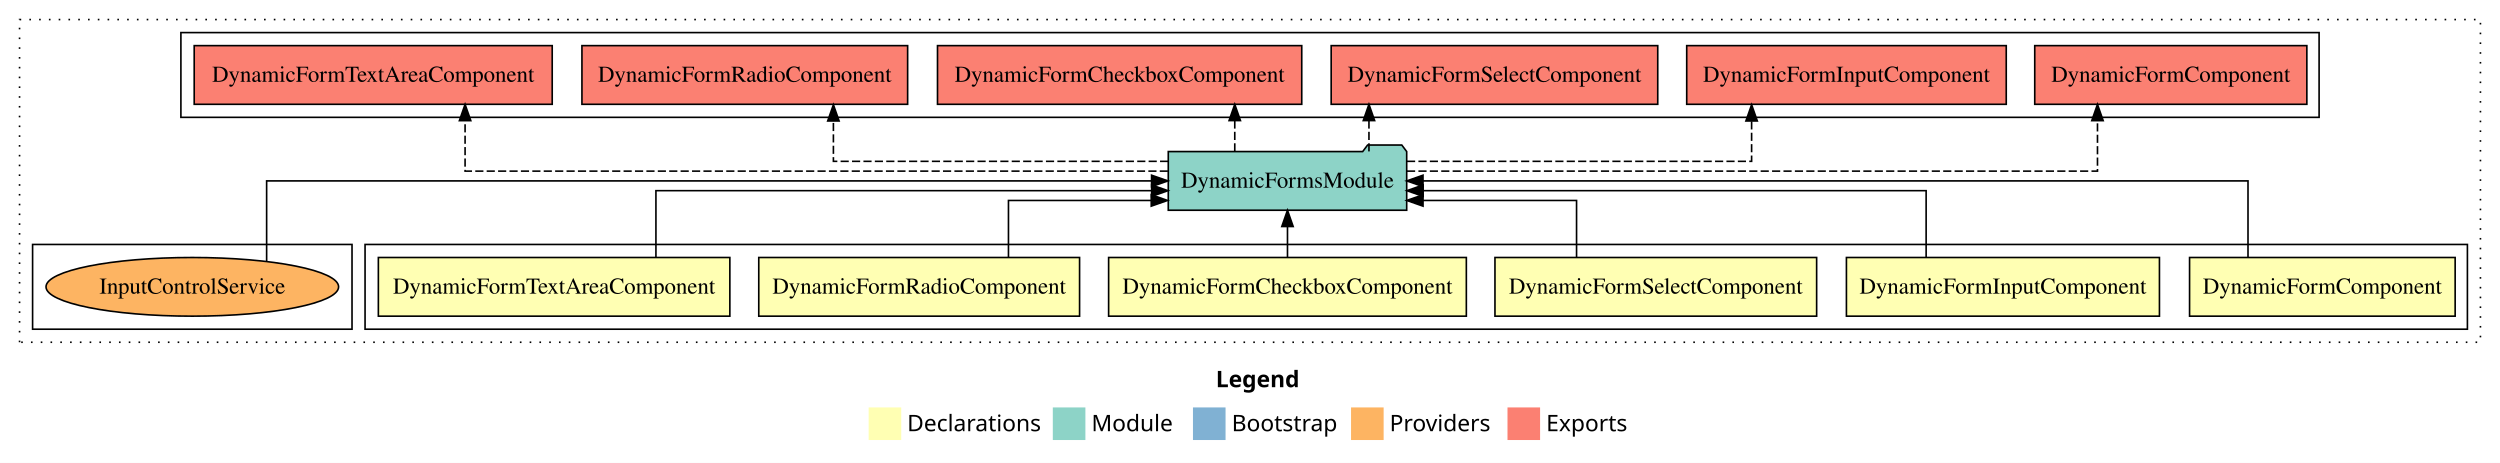
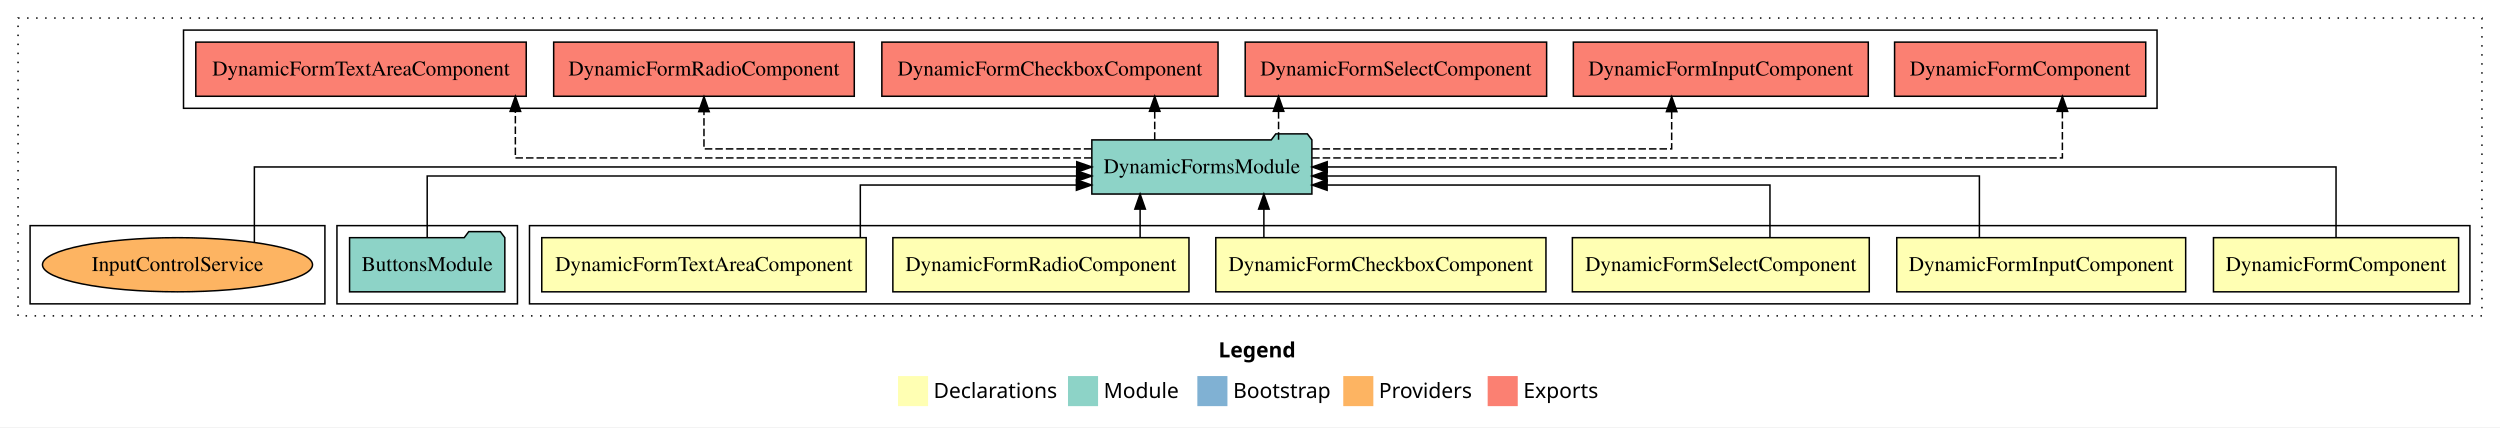
- <svg xmlns="http://www.w3.org/2000/svg" width="1534pt" height="284pt" viewBox="0.00 0.00 1534.00 284.00">
+ <svg xmlns="http://www.w3.org/2000/svg" width="1662pt" height="284pt" viewBox="0.00 0.00 1662.00 284.00">
  <g id="graph0" class="graph" transform="scale(1 1) rotate(0) translate(4 280)">
-     <polygon fill="#ffffff" stroke="transparent" points="-4,4 -4,-280 1530,-280 1530,4 -4,4" />
-     <text text-anchor="start" x="742.009" y="-42.4" font-family="sans-serif" font-weight="bold" font-size="14.00" fill="#000000">Legend</text>
-     <polygon fill="#ffffb3" stroke="transparent" points="529,-10 529,-30 549,-30 549,-10 529,-10" />
-     <text text-anchor="start" x="552.629" y="-15.4" font-family="sans-serif" font-size="14.00" fill="#000000">  Declarations</text>
-     <polygon fill="#8dd3c7" stroke="transparent" points="642,-10 642,-30 662,-30 662,-10 642,-10" />
-     <text text-anchor="start" x="665.725" y="-15.4" font-family="sans-serif" font-size="14.00" fill="#000000">  Module</text>
-     <polygon fill="#80b1d3" stroke="transparent" points="728,-10 728,-30 748,-30 748,-10 728,-10" />
-     <text text-anchor="start" x="751.781" y="-15.4" font-family="sans-serif" font-size="14.00" fill="#000000">  Bootstrap</text>
-     <polygon fill="#fdb462" stroke="transparent" points="825,-10 825,-30 845,-30 845,-10 825,-10" />
-     <text text-anchor="start" x="848.673" y="-15.4" font-family="sans-serif" font-size="14.00" fill="#000000">  Providers</text>
-     <polygon fill="#fb8072" stroke="transparent" points="921,-10 921,-30 941,-30 941,-10 921,-10" />
-     <text text-anchor="start" x="944.726" y="-15.4" font-family="sans-serif" font-size="14.00" fill="#000000">  Exports</text>
+     <polygon fill="#ffffff" stroke="transparent" points="-4,4 -4,-280 1658,-280 1658,4 -4,4" />
+     <text text-anchor="start" x="806.009" y="-42.4" font-family="sans-serif" font-weight="bold" font-size="14.00" fill="#000000">Legend</text>
+     <polygon fill="#ffffb3" stroke="transparent" points="593,-10 593,-30 613,-30 613,-10 593,-10" />
+     <text text-anchor="start" x="616.629" y="-15.4" font-family="sans-serif" font-size="14.00" fill="#000000">  Declarations</text>
+     <polygon fill="#8dd3c7" stroke="transparent" points="706,-10 706,-30 726,-30 726,-10 706,-10" />
+     <text text-anchor="start" x="729.725" y="-15.4" font-family="sans-serif" font-size="14.00" fill="#000000">  Module</text>
+     <polygon fill="#80b1d3" stroke="transparent" points="792,-10 792,-30 812,-30 812,-10 792,-10" />
+     <text text-anchor="start" x="815.781" y="-15.4" font-family="sans-serif" font-size="14.00" fill="#000000">  Bootstrap</text>
+     <polygon fill="#fdb462" stroke="transparent" points="889,-10 889,-30 909,-30 909,-10 889,-10" />
+     <text text-anchor="start" x="912.673" y="-15.4" font-family="sans-serif" font-size="14.00" fill="#000000">  Providers</text>
+     <polygon fill="#fb8072" stroke="transparent" points="985,-10 985,-30 1005,-30 1005,-10 985,-10" />
+     <text text-anchor="start" x="1008.726" y="-15.4" font-family="sans-serif" font-size="14.00" fill="#000000">  Exports</text>
    <g id="clust1" class="cluster">
-       <polygon fill="none" stroke="#000000" stroke-dasharray="1,5" points="8,-70 8,-268 1518,-268 1518,-70 8,-70" />
+       <polygon fill="none" stroke="#000000" stroke-dasharray="1,5" points="8,-70 8,-268 1646,-268 1646,-70 8,-70" />
    </g>
    <g id="clust2" class="cluster">
-       <polygon fill="none" stroke="#000000" points="220,-78 220,-130 1510,-130 1510,-78 220,-78" />
+       <polygon fill="none" stroke="#000000" points="348,-78 348,-130 1638,-130 1638,-78 348,-78" />
+     </g>
+     <g id="clust9" class="cluster">
+       <polygon fill="none" stroke="#000000" points="220,-78 220,-130 340,-130 340,-78 220,-78" />
    </g>
    <g id="clust10" class="cluster">
-       <polygon fill="none" stroke="#000000" points="107,-208 107,-260 1419,-260 1419,-208 107,-208" />
+       <polygon fill="none" stroke="#000000" points="118,-208 118,-260 1430,-260 1430,-208 118,-208" />
    </g>
    <g id="clust12" class="cluster">
      <polygon fill="none" stroke="#000000" points="16,-78 16,-130 212,-130 212,-78 16,-78" />
    </g>
    <g id="node1" class="node">
-       <polygon fill="#ffffb3" stroke="#000000" points="1502.483,-122 1339.517,-122 1339.517,-86 1502.483,-86 1502.483,-122" />
-       <text text-anchor="middle" x="1421" y="-99.8" font-family="Times,serif" font-size="14.00" fill="#000000">DynamicFormComponent</text>
+       <polygon fill="#ffffb3" stroke="#000000" points="1630.483,-122 1467.517,-122 1467.517,-86 1630.483,-86 1630.483,-122" />
+       <text text-anchor="middle" x="1549" y="-99.8" font-family="Times,serif" font-size="14.00" fill="#000000">DynamicFormComponent</text>
    </g>
    <g id="node7" class="node">
-       <polygon fill="#8dd3c7" stroke="#000000" points="859.146,-187 856.146,-191 835.146,-191 832.146,-187 712.854,-187 712.854,-151 859.146,-151 859.146,-187" />
-       <text text-anchor="middle" x="786" y="-164.8" font-family="Times,serif" font-size="14.00" fill="#000000">DynamicFormsModule</text>
+       <polygon fill="#8dd3c7" stroke="#000000" points="868.146,-187 865.146,-191 844.146,-191 841.146,-187 721.854,-187 721.854,-151 868.146,-151 868.146,-187" />
+       <text text-anchor="middle" x="795" y="-164.8" font-family="Times,serif" font-size="14.00" fill="#000000">DynamicFormsModule</text>
    </g>
    <g id="edge1" class="edge">
-       <path fill="none" stroke="#000000" d="M1375.375,-122.106C1375.375,-141.339 1375.375,-169 1375.375,-169 1375.375,-169 869.156,-169 869.156,-169" />
-       <polygon fill="#000000" stroke="#000000" points="869.156,-165.5 859.156,-169 869.156,-172.5 869.156,-165.5" />
+       <path fill="none" stroke="#000000" d="M1549,-122.106C1549,-141.339 1549,-169 1549,-169 1549,-169 878.325,-169 878.325,-169" />
+       <polygon fill="#000000" stroke="#000000" points="878.325,-165.5 868.325,-169 878.325,-172.5 878.325,-165.5" />
    </g>
    <g id="node2" class="node">
-       <polygon fill="#ffffb3" stroke="#000000" points="1321.035,-122 1128.965,-122 1128.965,-86 1321.035,-86 1321.035,-122" />
-       <text text-anchor="middle" x="1225" y="-99.8" font-family="Times,serif" font-size="14.00" fill="#000000">DynamicFormInputComponent</text>
+       <polygon fill="#ffffb3" stroke="#000000" points="1449.035,-122 1256.965,-122 1256.965,-86 1449.035,-86 1449.035,-122" />
+       <text text-anchor="middle" x="1353" y="-99.8" font-family="Times,serif" font-size="14.00" fill="#000000">DynamicFormInputComponent</text>
    </g>
    <g id="edge2" class="edge">
-       <path fill="none" stroke="#000000" d="M1177.875,-122.022C1177.875,-139.373 1177.875,-163 1177.875,-163 1177.875,-163 869.249,-163 869.249,-163" />
-       <polygon fill="#000000" stroke="#000000" points="869.249,-159.5 859.249,-163 869.249,-166.5 869.249,-159.5" />
+       <path fill="none" stroke="#000000" d="M1311.902,-122.022C1311.902,-139.373 1311.902,-163 1311.902,-163 1311.902,-163 878.237,-163 878.237,-163" />
+       <polygon fill="#000000" stroke="#000000" points="878.237,-159.5 868.237,-163 878.237,-166.5 878.237,-159.5" />
    </g>
    <g id="node3" class="node">
-       <polygon fill="#ffffb3" stroke="#000000" points="1110.691,-122 913.309,-122 913.309,-86 1110.691,-86 1110.691,-122" />
-       <text text-anchor="middle" x="1012" y="-99.8" font-family="Times,serif" font-size="14.00" fill="#000000">DynamicFormSelectComponent</text>
+       <polygon fill="#ffffb3" stroke="#000000" points="1238.691,-122 1041.309,-122 1041.309,-86 1238.691,-86 1238.691,-122" />
+       <text text-anchor="middle" x="1140" y="-99.8" font-family="Times,serif" font-size="14.00" fill="#000000">DynamicFormSelectComponent</text>
    </g>
    <g id="edge3" class="edge">
-       <path fill="none" stroke="#000000" d="M963.375,-122.24C963.375,-137.571 963.375,-157 963.375,-157 963.375,-157 869.169,-157 869.169,-157" />
-       <polygon fill="#000000" stroke="#000000" points="869.169,-153.5 859.169,-157 869.169,-160.5 869.169,-153.5" />
+       <path fill="none" stroke="#000000" d="M1172.672,-122.24C1172.672,-137.571 1172.672,-157 1172.672,-157 1172.672,-157 878.267,-157 878.267,-157" />
+       <polygon fill="#000000" stroke="#000000" points="878.267,-153.5 868.267,-157 878.267,-160.5 878.267,-153.5" />
    </g>
    <g id="node4" class="node">
-       <polygon fill="#ffffb3" stroke="#000000" points="895.749,-122 676.251,-122 676.251,-86 895.749,-86 895.749,-122" />
-       <text text-anchor="middle" x="786" y="-99.8" font-family="Times,serif" font-size="14.00" fill="#000000">DynamicFormCheckboxComponent</text>
+       <polygon fill="#ffffb3" stroke="#000000" points="1023.749,-122 804.251,-122 804.251,-86 1023.749,-86 1023.749,-122" />
+       <text text-anchor="middle" x="914" y="-99.8" font-family="Times,serif" font-size="14.00" fill="#000000">DynamicFormCheckboxComponent</text>
    </g>
    <g id="edge4" class="edge">
-       <path fill="none" stroke="#000000" d="M786,-122.106C786,-122.106 786,-140.991 786,-140.991" />
-       <polygon fill="#000000" stroke="#000000" points="782.5,-140.991 786,-150.991 789.5,-140.991 782.5,-140.991" />
+       <path fill="none" stroke="#000000" d="M836.224,-122.106C836.224,-122.106 836.224,-140.991 836.224,-140.991" />
+       <polygon fill="#000000" stroke="#000000" points="832.724,-140.991 836.224,-150.991 839.724,-140.991 832.724,-140.991" />
    </g>
    <g id="node5" class="node">
-       <polygon fill="#ffffb3" stroke="#000000" points="658.426,-122 461.575,-122 461.575,-86 658.426,-86 658.426,-122" />
-       <text text-anchor="middle" x="560" y="-99.8" font-family="Times,serif" font-size="14.00" fill="#000000">DynamicFormRadioComponent</text>
+       <polygon fill="#ffffb3" stroke="#000000" points="786.426,-122 589.574,-122 589.574,-86 786.426,-86 786.426,-122" />
+       <text text-anchor="middle" x="688" y="-99.8" font-family="Times,serif" font-size="14.00" fill="#000000">DynamicFormRadioComponent</text>
    </g>
    <g id="edge5" class="edge">
-       <path fill="none" stroke="#000000" d="M614.794,-122.24C614.794,-137.571 614.794,-157 614.794,-157 614.794,-157 702.4,-157 702.4,-157" />
-       <polygon fill="#000000" stroke="#000000" points="702.4,-160.5 712.4,-157 702.4,-153.5 702.4,-160.5" />
+       <path fill="none" stroke="#000000" d="M753.945,-122.106C753.945,-122.106 753.945,-140.991 753.945,-140.991" />
+       <polygon fill="#000000" stroke="#000000" points="750.445,-140.991 753.945,-150.991 757.445,-140.991 750.445,-140.991" />
    </g>
    <g id="node6" class="node">
-       <polygon fill="#ffffb3" stroke="#000000" points="443.837,-122 228.162,-122 228.162,-86 443.837,-86 443.837,-122" />
-       <text text-anchor="middle" x="336" y="-99.8" font-family="Times,serif" font-size="14.00" fill="#000000">DynamicFormTextAreaComponent</text>
+       <polygon fill="#ffffb3" stroke="#000000" points="571.837,-122 356.163,-122 356.163,-86 571.837,-86 571.837,-122" />
+       <text text-anchor="middle" x="464" y="-99.8" font-family="Times,serif" font-size="14.00" fill="#000000">DynamicFormTextAreaComponent</text>
    </g>
    <g id="edge6" class="edge">
-       <path fill="none" stroke="#000000" d="M398.478,-122.022C398.478,-139.373 398.478,-163 398.478,-163 398.478,-163 702.654,-163 702.654,-163" />
-       <polygon fill="#000000" stroke="#000000" points="702.654,-166.5 712.654,-163 702.654,-159.5 702.654,-166.5" />
+       <path fill="none" stroke="#000000" d="M567.941,-122.24C567.941,-137.571 567.941,-157 567.941,-157 567.941,-157 711.594,-157 711.594,-157" />
+       <polygon fill="#000000" stroke="#000000" points="711.594,-160.5 721.594,-157 711.594,-153.5 711.594,-160.5" />
+     </g>
+     <g id="node9" class="node">
+       <polygon fill="#fb8072" stroke="#000000" points="1422.484,-252 1255.516,-252 1255.516,-216 1422.484,-216 1422.484,-252" />
+       <text text-anchor="middle" x="1339" y="-229.8" font-family="Times,serif" font-size="14.00" fill="#000000">DynamicFormComponent </text>
+     </g>
+     <g id="edge8" class="edge">
+       <path fill="none" stroke="#000000" stroke-dasharray="5,2" d="M868.326,-175C1022.692,-175 1367.072,-175 1367.072,-175 1367.072,-175 1367.072,-205.977 1367.072,-205.977" />
+       <polygon fill="#000000" stroke="#000000" points="1363.572,-205.977 1367.072,-215.977 1370.572,-205.977 1363.572,-205.977" />
+     </g>
+     <g id="node10" class="node">
+       <polygon fill="#fb8072" stroke="#000000" points="1238.034,-252 1041.966,-252 1041.966,-216 1238.034,-216 1238.034,-252" />
+       <text text-anchor="middle" x="1140" y="-229.8" font-family="Times,serif" font-size="14.00" fill="#000000">DynamicFormInputComponent </text>
+     </g>
+     <g id="edge9" class="edge">
+       <path fill="none" stroke="#000000" stroke-dasharray="5,2" d="M868.227,-181C960.542,-181 1107.328,-181 1107.328,-181 1107.328,-181 1107.328,-205.76 1107.328,-205.76" />
+       <polygon fill="#000000" stroke="#000000" points="1103.828,-205.76 1107.328,-215.76 1110.828,-205.76 1103.828,-205.76" />
+     </g>
+     <g id="node11" class="node">
+       <polygon fill="#fb8072" stroke="#000000" points="1024.191,-252 823.809,-252 823.809,-216 1024.191,-216 1024.191,-252" />
+       <text text-anchor="middle" x="924" y="-229.8" font-family="Times,serif" font-size="14.00" fill="#000000">DynamicFormSelectComponent </text>
+     </g>
+     <g id="edge10" class="edge">
+       <path fill="none" stroke="#000000" stroke-dasharray="5,2" d="M845.989,-187.106C845.989,-187.106 845.989,-205.991 845.989,-205.991" />
+       <polygon fill="#000000" stroke="#000000" points="842.489,-205.991 845.989,-215.991 849.489,-205.991 842.489,-205.991" />
+     </g>
+     <g id="node12" class="node">
+       <polygon fill="#fb8072" stroke="#000000" points="805.749,-252 582.251,-252 582.251,-216 805.749,-216 805.749,-252" />
+       <text text-anchor="middle" x="694" y="-229.8" font-family="Times,serif" font-size="14.00" fill="#000000">DynamicFormCheckboxComponent </text>
+     </g>
+     <g id="edge11" class="edge">
+       <path fill="none" stroke="#000000" stroke-dasharray="5,2" d="M763.651,-187.106C763.651,-187.106 763.651,-205.991 763.651,-205.991" />
+       <polygon fill="#000000" stroke="#000000" points="760.151,-205.991 763.651,-215.991 767.151,-205.991 760.151,-205.991" />
+     </g>
+     <g id="node13" class="node">
+       <polygon fill="#fb8072" stroke="#000000" points="563.925,-252 364.075,-252 364.075,-216 563.925,-216 563.925,-252" />
+       <text text-anchor="middle" x="464" y="-229.8" font-family="Times,serif" font-size="14.00" fill="#000000">DynamicFormRadioComponent </text>
+     </g>
+     <g id="edge12" class="edge">
+       <path fill="none" stroke="#000000" stroke-dasharray="5,2" d="M721.54,-181C624.025,-181 464,-181 464,-181 464,-181 464,-205.76 464,-205.76" />
+       <polygon fill="#000000" stroke="#000000" points="460.5,-205.76 464,-215.76 467.5,-205.76 460.5,-205.76" />
+     </g>
+     <g id="node14" class="node">
+       <polygon fill="#fb8072" stroke="#000000" points="345.838,-252 126.162,-252 126.162,-216 345.838,-216 345.838,-252" />
+       <text text-anchor="middle" x="236" y="-229.8" font-family="Times,serif" font-size="14.00" fill="#000000">DynamicFormTextAreaComponent </text>
+     </g>
+     <g id="edge13" class="edge">
+       <path fill="none" stroke="#000000" stroke-dasharray="5,2" d="M721.673,-175C592.663,-175 338.612,-175 338.612,-175 338.612,-175 338.612,-205.977 338.612,-205.977" />
+       <polygon fill="#000000" stroke="#000000" points="335.113,-205.977 338.612,-215.977 342.113,-205.977 335.113,-205.977" />
    </g>
    <g id="node8" class="node">
-       <polygon fill="#fb8072" stroke="#000000" points="1411.484,-252 1244.516,-252 1244.516,-216 1411.484,-216 1411.484,-252" />
-       <text text-anchor="middle" x="1328" y="-229.8" font-family="Times,serif" font-size="14.00" fill="#000000">DynamicFormComponent </text>
+       <polygon fill="#8dd3c7" stroke="#000000" points="331.612,-122 328.612,-126 307.612,-126 304.612,-122 228.388,-122 228.388,-86 331.612,-86 331.612,-122" />
+       <text text-anchor="middle" x="280" y="-99.8" font-family="Times,serif" font-size="14.00" fill="#000000">ButtonsModule</text>
    </g>
    <g id="edge7" class="edge">
-       <path fill="none" stroke="#000000" stroke-dasharray="5,2" d="M859.336,-175C997.588,-175 1283.013,-175 1283.013,-175 1283.013,-175 1283.013,-205.977 1283.013,-205.977" />
-       <polygon fill="#000000" stroke="#000000" points="1279.513,-205.977 1283.013,-215.977 1286.513,-205.977 1279.513,-205.977" />
+       <path fill="none" stroke="#000000" d="M280,-122.022C280,-139.373 280,-163 280,-163 280,-163 711.76,-163 711.76,-163" />
+       <polygon fill="#000000" stroke="#000000" points="711.76,-166.5 721.76,-163 711.76,-159.5 711.76,-166.5" />
    </g>
-     <g id="node9" class="node">
-       <polygon fill="#fb8072" stroke="#000000" points="1227.034,-252 1030.966,-252 1030.966,-216 1227.034,-216 1227.034,-252" />
-       <text text-anchor="middle" x="1129" y="-229.8" font-family="Times,serif" font-size="14.00" fill="#000000">DynamicFormInputComponent </text>
-     </g>
-     <g id="edge8" class="edge">
-       <path fill="none" stroke="#000000" stroke-dasharray="5,2" d="M859.34,-181C943.721,-181 1070.789,-181 1070.789,-181 1070.789,-181 1070.789,-205.76 1070.789,-205.76" />
-       <polygon fill="#000000" stroke="#000000" points="1067.289,-205.76 1070.789,-215.76 1074.289,-205.76 1067.289,-205.76" />
-     </g>
-     <g id="node10" class="node">
-       <polygon fill="#fb8072" stroke="#000000" points="1013.191,-252 812.809,-252 812.809,-216 1013.191,-216 1013.191,-252" />
-       <text text-anchor="middle" x="913" y="-229.8" font-family="Times,serif" font-size="14.00" fill="#000000">DynamicFormSelectComponent </text>
-     </g>
-     <g id="edge9" class="edge">
-       <path fill="none" stroke="#000000" stroke-dasharray="5,2" d="M835.989,-187.106C835.989,-187.106 835.989,-205.991 835.989,-205.991" />
-       <polygon fill="#000000" stroke="#000000" points="832.489,-205.991 835.989,-215.991 839.489,-205.991 832.489,-205.991" />
-     </g>
-     <g id="node11" class="node">
-       <polygon fill="#fb8072" stroke="#000000" points="794.749,-252 571.251,-252 571.251,-216 794.749,-216 794.749,-252" />
-       <text text-anchor="middle" x="683" y="-229.8" font-family="Times,serif" font-size="14.00" fill="#000000">DynamicFormCheckboxComponent </text>
-     </g>
-     <g id="edge10" class="edge">
-       <path fill="none" stroke="#000000" stroke-dasharray="5,2" d="M753.651,-187.106C753.651,-187.106 753.651,-205.991 753.651,-205.991" />
-       <polygon fill="#000000" stroke="#000000" points="750.151,-205.991 753.651,-215.991 757.151,-205.991 750.151,-205.991" />
-     </g>
-     <g id="node12" class="node">
-       <polygon fill="#fb8072" stroke="#000000" points="552.925,-252 353.075,-252 353.075,-216 552.925,-216 552.925,-252" />
-       <text text-anchor="middle" x="453" y="-229.8" font-family="Times,serif" font-size="14.00" fill="#000000">DynamicFormRadioComponent </text>
-     </g>
-     <g id="edge11" class="edge">
-       <path fill="none" stroke="#000000" stroke-dasharray="5,2" d="M712.795,-181C630.243,-181 507.375,-181 507.375,-181 507.375,-181 507.375,-205.76 507.375,-205.76" />
-       <polygon fill="#000000" stroke="#000000" points="503.875,-205.76 507.375,-215.76 510.875,-205.76 503.875,-205.76" />
-     </g>
-     <g id="node13" class="node">
-       <polygon fill="#fb8072" stroke="#000000" points="334.838,-252 115.162,-252 115.162,-216 334.838,-216 334.838,-252" />
-       <text text-anchor="middle" x="225" y="-229.8" font-family="Times,serif" font-size="14.00" fill="#000000">DynamicFormTextAreaComponent </text>
-     </g>
-     <g id="edge12" class="edge">
-       <path fill="none" stroke="#000000" stroke-dasharray="5,2" d="M712.623,-175C572.667,-175 281.375,-175 281.375,-175 281.375,-175 281.375,-205.977 281.375,-205.977" />
-       <polygon fill="#000000" stroke="#000000" points="277.875,-205.977 281.375,-215.977 284.875,-205.977 277.875,-205.977" />
-     </g>
-     <g id="node14" class="node">
+     <g id="node15" class="node">
      <ellipse fill="#fdb462" stroke="#000000" cx="114" cy="-104" rx="89.767" ry="18" />
      <text text-anchor="middle" x="114" y="-99.8" font-family="Times,serif" font-size="14.00" fill="#000000">InputControlService</text>
    </g>
-     <g id="edge13" class="edge">
-       <path fill="none" stroke="#000000" d="M159.607,-119.735C159.607,-138.972 159.607,-169 159.607,-169 159.607,-169 702.611,-169 702.611,-169" />
-       <polygon fill="#000000" stroke="#000000" points="702.611,-172.5 712.611,-169 702.611,-165.5 702.611,-172.5" />
+     <g id="edge14" class="edge">
+       <path fill="none" stroke="#000000" d="M165.107,-119.076C165.107,-138.277 165.107,-169 165.107,-169 165.107,-169 711.819,-169 711.819,-169" />
+       <polygon fill="#000000" stroke="#000000" points="711.82,-172.5 721.819,-169 711.819,-165.5 711.82,-172.5" />
    </g>
  </g>
</svg>
